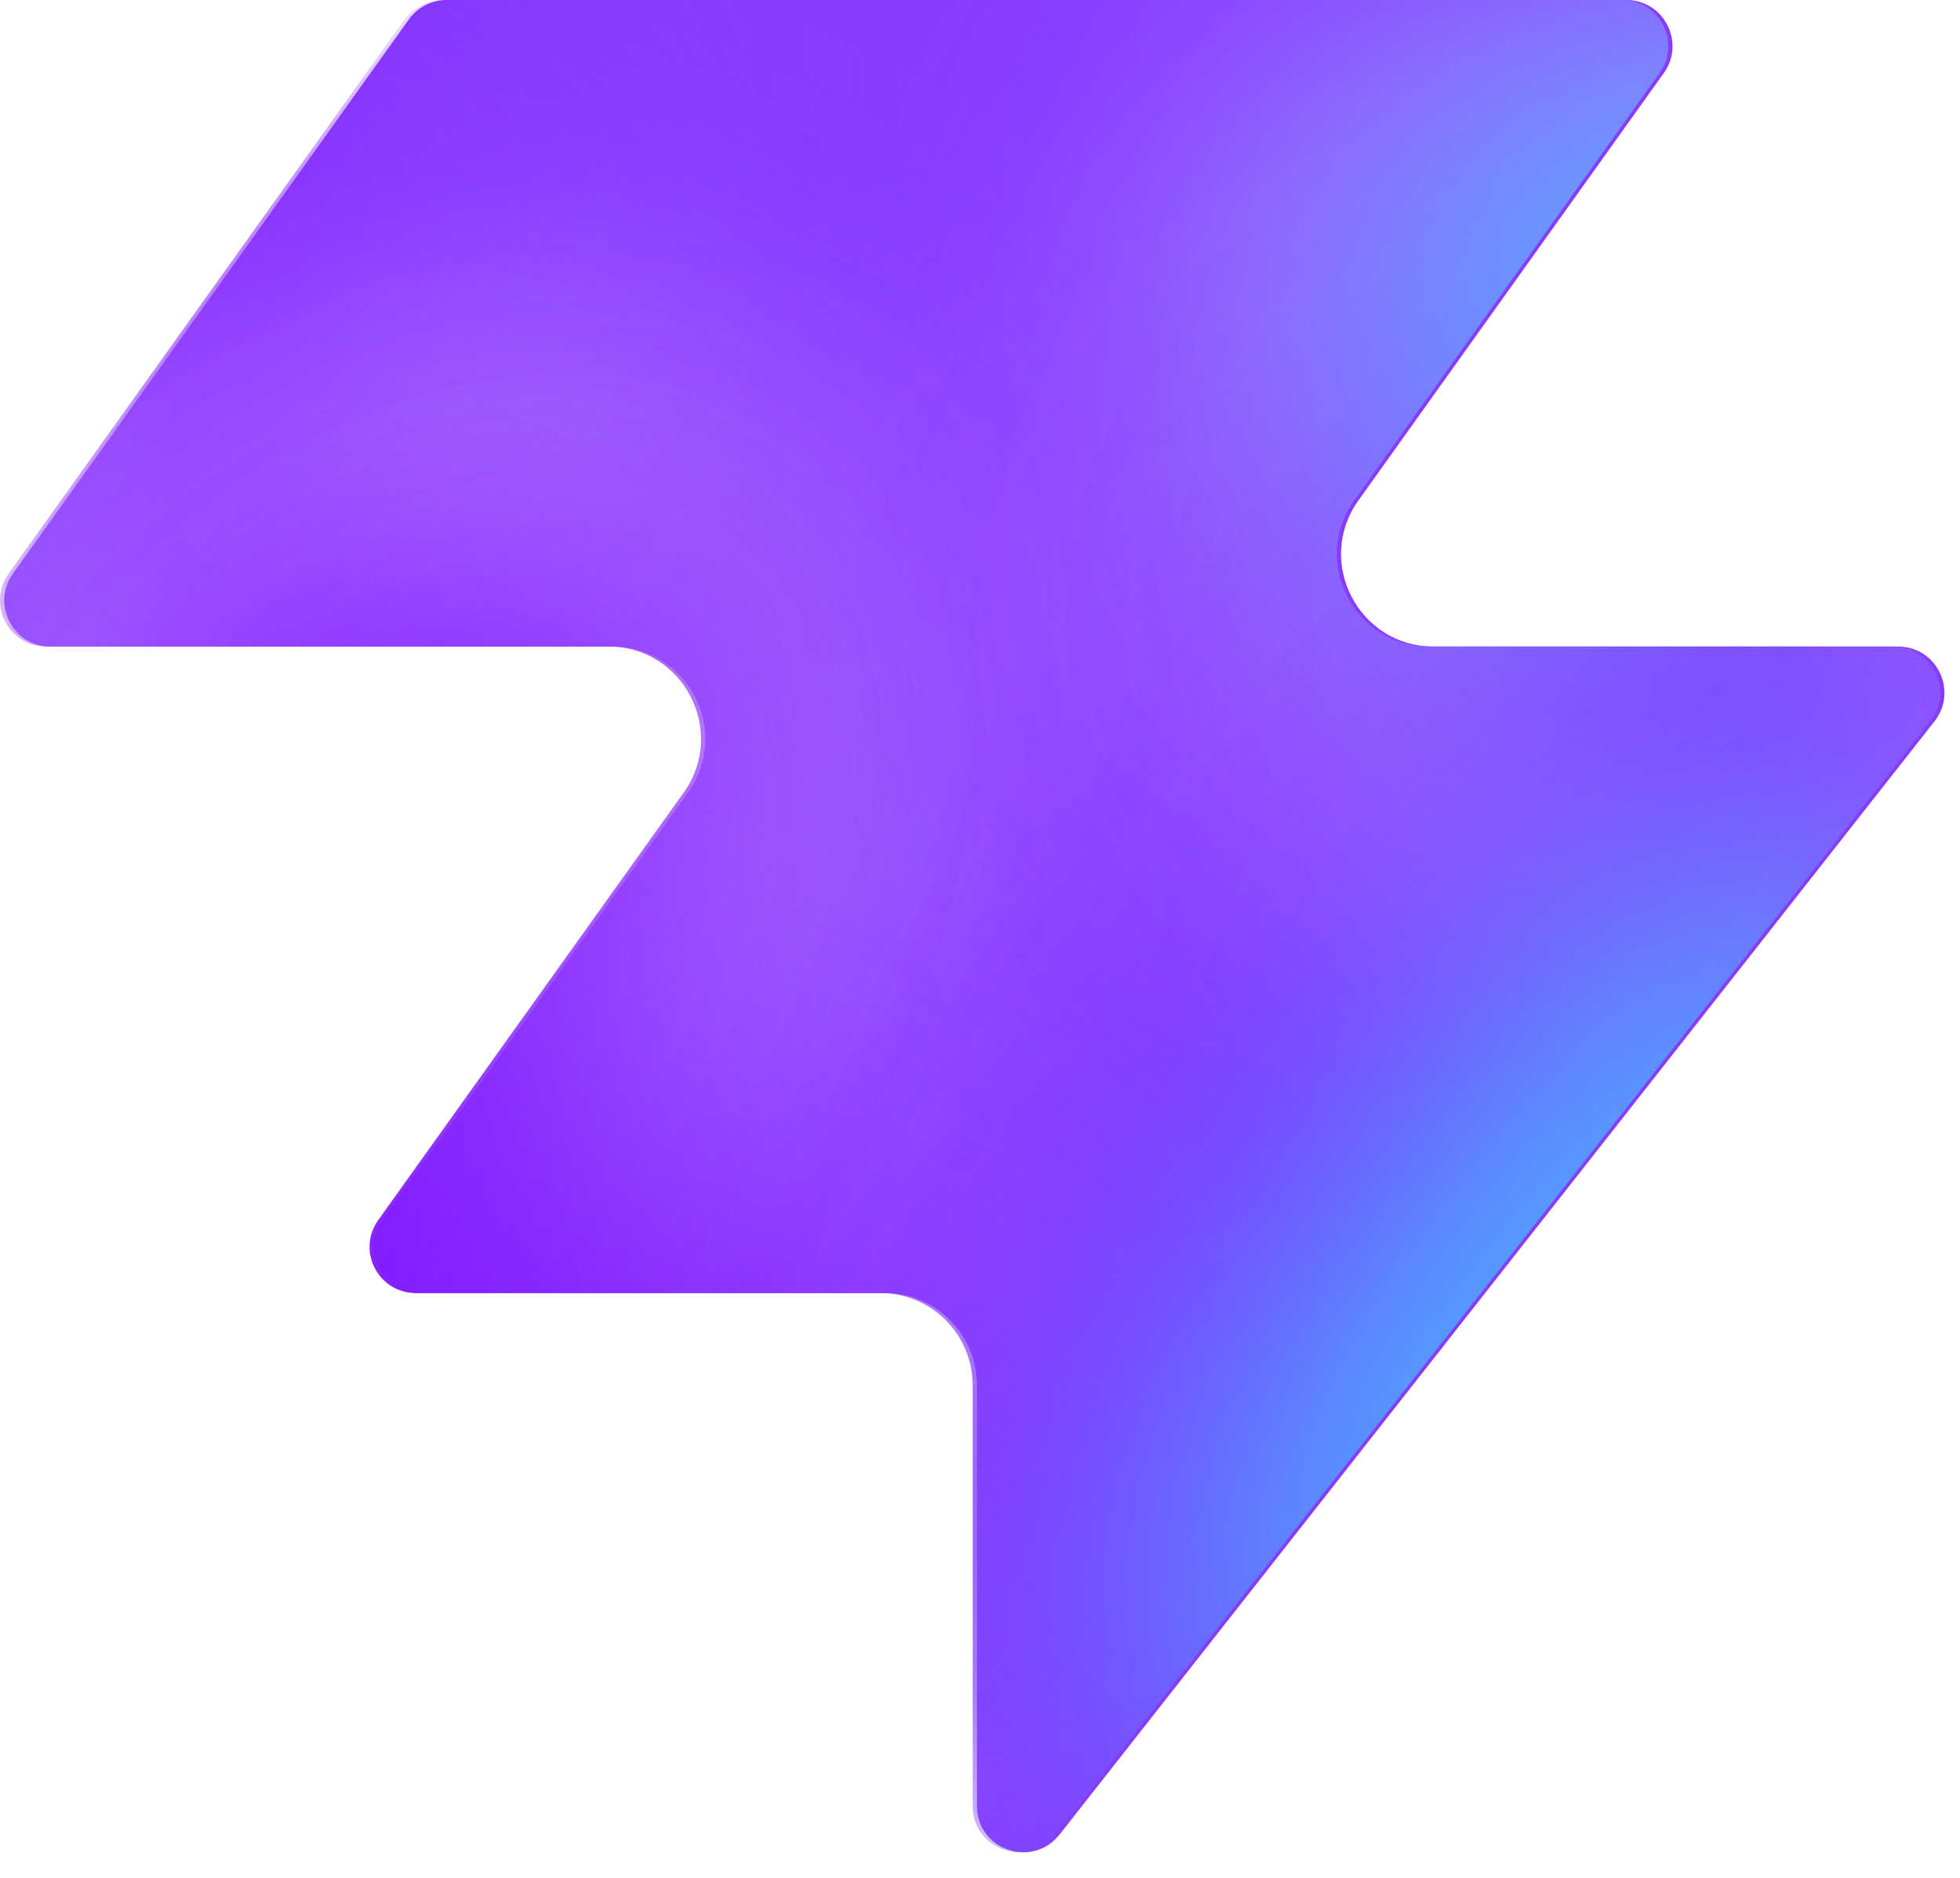
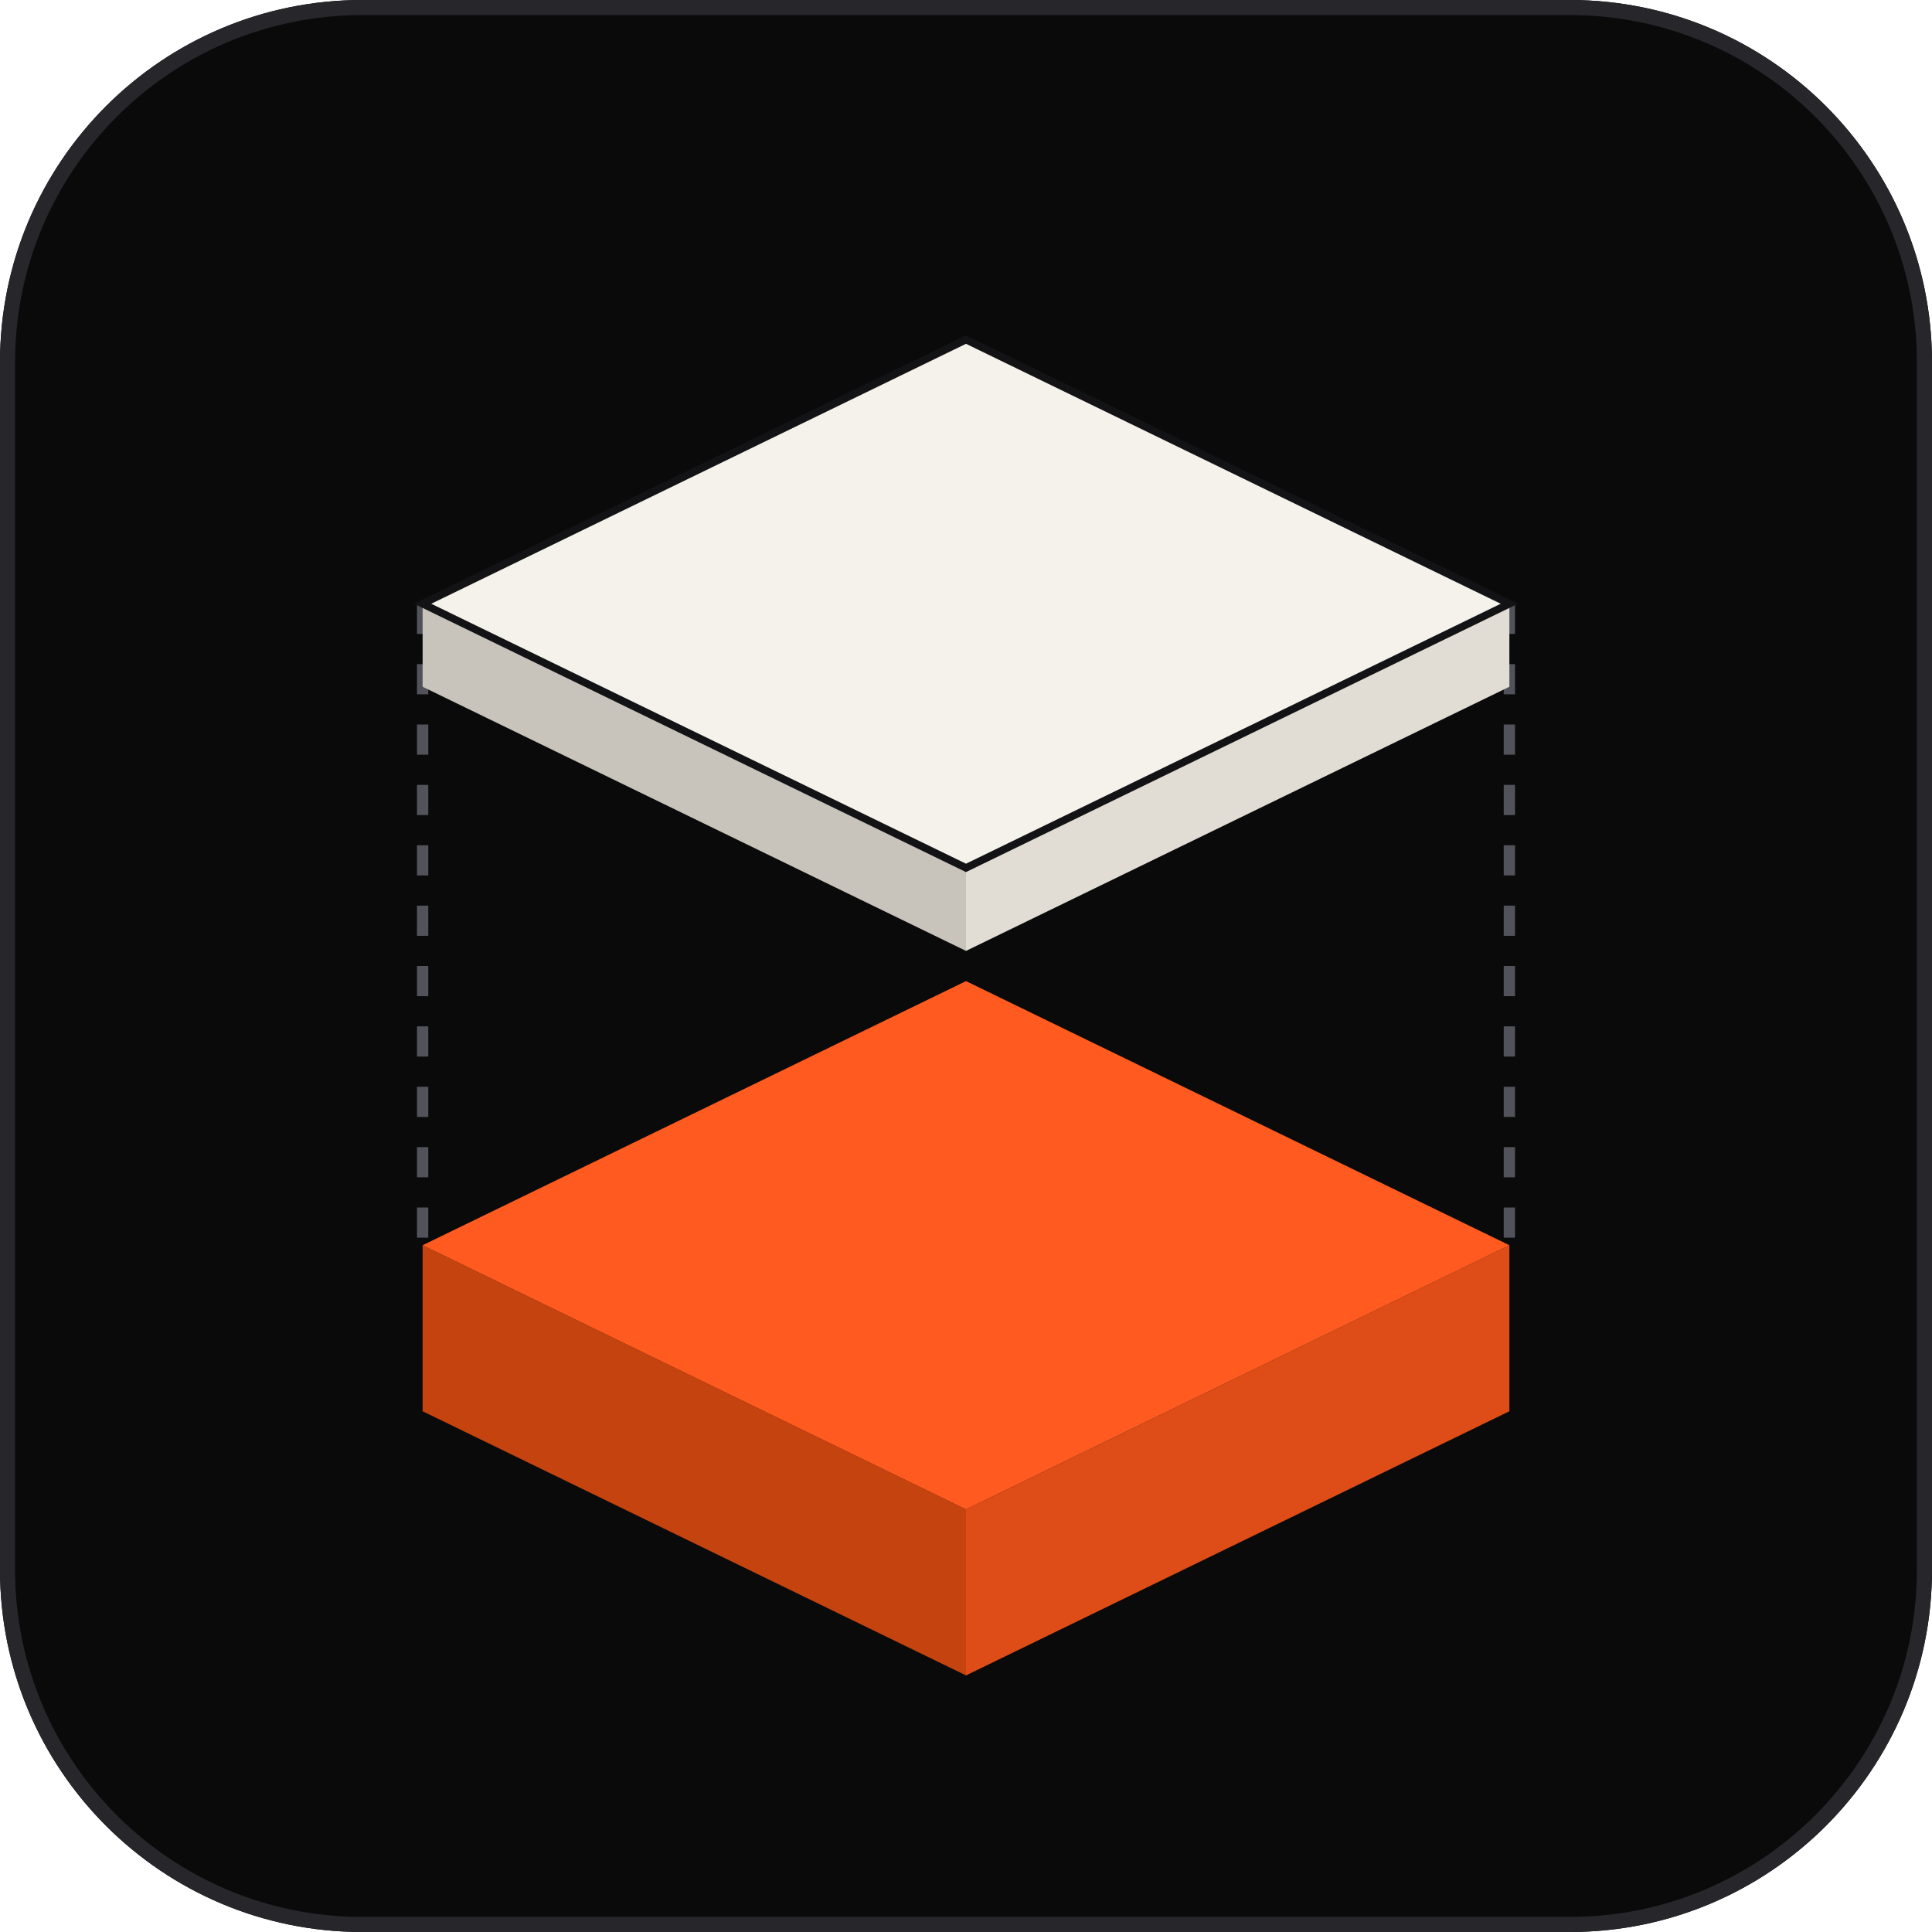
- <svg xmlns="http://www.w3.org/2000/svg" width="48" height="46" fill="none" viewBox="0 0 48 46">
-   <path fill="#863bff" d="M25.946 44.938c-.664.845-2.021.375-2.021-.698V33.937a2.26 2.26 0 0 0-2.262-2.262H10.287c-.92 0-1.456-1.04-.92-1.788l7.48-10.471c1.07-1.497 0-3.578-1.842-3.578H1.237c-.92 0-1.456-1.04-.92-1.788L10.013.474c.214-.297.556-.474.92-.474h28.894c.92 0 1.456 1.04.92 1.788l-7.48 10.471c-1.07 1.498 0 3.579 1.842 3.579h11.377c.943 0 1.473 1.088.89 1.83L25.947 44.94z" style="fill:#863bff;fill:color(display-p3 .525 .23 1);fill-opacity:1" />
-   <mask id="a" width="48" height="46" x="0" y="0" maskUnits="userSpaceOnUse" style="mask-type:alpha">
-     <path fill="#000" d="M25.842 44.938c-.664.844-2.021.375-2.021-.698V33.937a2.26 2.26 0 0 0-2.262-2.262H10.183c-.92 0-1.456-1.04-.92-1.788l7.48-10.471c1.07-1.498 0-3.579-1.842-3.579H1.133c-.92 0-1.456-1.04-.92-1.787L9.91.473c.214-.297.556-.474.92-.474h28.894c.92 0 1.456 1.04.92 1.788l-7.48 10.471c-1.07 1.498 0 3.578 1.842 3.578h11.377c.943 0 1.473 1.088.89 1.832L25.843 44.94z" style="fill:#000;fill-opacity:1" />
-   </mask>
-   <g mask="url(#a)">
-     <g filter="url(#b)">
-       <ellipse cx="5.508" cy="14.704" fill="#ede6ff" rx="5.508" ry="14.704" style="fill:#ede6ff;fill:color(display-p3 .927 .903 1);fill-opacity:1" transform="matrix(.00324 1 1 -.00324 -4.47 31.516)" />
-     </g>
-     <g filter="url(#c)">
-       <ellipse cx="10.399" cy="29.851" fill="#ede6ff" rx="10.399" ry="29.851" style="fill:#ede6ff;fill:color(display-p3 .927 .903 1);fill-opacity:1" transform="matrix(.00324 1 1 -.00324 -39.328 7.883)" />
-     </g>
-     <g filter="url(#d)">
-       <ellipse cx="5.508" cy="30.487" fill="#7e14ff" rx="5.508" ry="30.487" style="fill:#7e14ff;fill:color(display-p3 .492 .077 1);fill-opacity:1" transform="rotate(89.814 -25.913 -14.639)scale(1 -1)" />
-     </g>
-     <g filter="url(#e)">
-       <ellipse cx="5.508" cy="30.599" fill="#7e14ff" rx="5.508" ry="30.599" style="fill:#7e14ff;fill:color(display-p3 .492 .077 1);fill-opacity:1" transform="rotate(89.814 -32.644 -3.334)scale(1 -1)" />
-     </g>
-     <g filter="url(#f)">
-       <ellipse cx="5.508" cy="30.599" fill="#7e14ff" rx="5.508" ry="30.599" style="fill:#7e14ff;fill:color(display-p3 .492 .077 1);fill-opacity:1" transform="matrix(.00324 1 1 -.00324 -34.34 30.47)" />
-     </g>
-     <g filter="url(#g)">
-       <ellipse cx="14.072" cy="22.078" fill="#ede6ff" rx="14.072" ry="22.078" style="fill:#ede6ff;fill:color(display-p3 .927 .903 1);fill-opacity:1" transform="rotate(93.35 24.506 48.493)scale(-1 1)" />
-     </g>
-     <g filter="url(#h)">
-       <ellipse cx="3.47" cy="21.501" fill="#7e14ff" rx="3.47" ry="21.501" style="fill:#7e14ff;fill:color(display-p3 .492 .077 1);fill-opacity:1" transform="rotate(89.009 28.708 47.59)scale(-1 1)" />
-     </g>
-     <g filter="url(#i)">
-       <ellipse cx="3.47" cy="21.501" fill="#7e14ff" rx="3.47" ry="21.501" style="fill:#7e14ff;fill:color(display-p3 .492 .077 1);fill-opacity:1" transform="rotate(89.009 28.708 47.59)scale(-1 1)" />
-     </g>
-     <g filter="url(#j)">
-       <ellipse cx=".387" cy="8.972" fill="#7e14ff" rx="4.407" ry="29.108" style="fill:#7e14ff;fill:color(display-p3 .492 .077 1);fill-opacity:1" transform="rotate(39.51 .387 8.972)" />
-     </g>
-     <g filter="url(#k)">
-       <ellipse cx="47.523" cy="-6.092" fill="#7e14ff" rx="4.407" ry="29.108" style="fill:#7e14ff;fill:color(display-p3 .492 .077 1);fill-opacity:1" transform="rotate(37.892 47.523 -6.092)" />
-     </g>
-     <g filter="url(#l)">
-       <ellipse cx="41.412" cy="6.333" fill="#47bfff" rx="5.971" ry="9.665" style="fill:#47bfff;fill:color(display-p3 .28 .748 1);fill-opacity:1" transform="rotate(37.892 41.412 6.333)" />
-     </g>
-     <g filter="url(#m)">
-       <ellipse cx="-1.879" cy="38.332" fill="#7e14ff" rx="4.407" ry="29.108" style="fill:#7e14ff;fill:color(display-p3 .492 .077 1);fill-opacity:1" transform="rotate(37.892 -1.88 38.332)" />
-     </g>
-     <g filter="url(#n)">
-       <ellipse cx="-1.879" cy="38.332" fill="#7e14ff" rx="4.407" ry="29.108" style="fill:#7e14ff;fill:color(display-p3 .492 .077 1);fill-opacity:1" transform="rotate(37.892 -1.88 38.332)" />
-     </g>
-     <g filter="url(#o)">
-       <ellipse cx="35.651" cy="29.907" fill="#7e14ff" rx="4.407" ry="29.108" style="fill:#7e14ff;fill:color(display-p3 .492 .077 1);fill-opacity:1" transform="rotate(37.892 35.651 29.907)" />
-     </g>
-     <g filter="url(#p)">
-       <ellipse cx="38.418" cy="32.4" fill="#47bfff" rx="5.971" ry="15.297" style="fill:#47bfff;fill:color(display-p3 .28 .748 1);fill-opacity:1" transform="rotate(37.892 38.418 32.4)" />
-     </g>
-   </g>
-   <defs>
-     <filter id="b" width="60.045" height="41.654" x="-19.77" y="16.149" color-interpolation-filters="sRGB" filterUnits="userSpaceOnUse">
-       <feFlood flood-opacity="0" result="BackgroundImageFix" />
-       <feBlend in="SourceGraphic" in2="BackgroundImageFix" result="shape" />
-       <feGaussianBlur result="effect1_foregroundBlur_2002_17158" stdDeviation="7.659" />
-     </filter>
-     <filter id="c" width="90.34" height="51.437" x="-54.613" y="-7.533" color-interpolation-filters="sRGB" filterUnits="userSpaceOnUse">
-       <feFlood flood-opacity="0" result="BackgroundImageFix" />
-       <feBlend in="SourceGraphic" in2="BackgroundImageFix" result="shape" />
-       <feGaussianBlur result="effect1_foregroundBlur_2002_17158" stdDeviation="7.659" />
-     </filter>
-     <filter id="d" width="79.355" height="29.4" x="-49.64" y="2.03" color-interpolation-filters="sRGB" filterUnits="userSpaceOnUse">
-       <feFlood flood-opacity="0" result="BackgroundImageFix" />
-       <feBlend in="SourceGraphic" in2="BackgroundImageFix" result="shape" />
-       <feGaussianBlur result="effect1_foregroundBlur_2002_17158" stdDeviation="4.596" />
-     </filter>
-     <filter id="e" width="79.579" height="29.4" x="-45.045" y="20.029" color-interpolation-filters="sRGB" filterUnits="userSpaceOnUse">
-       <feFlood flood-opacity="0" result="BackgroundImageFix" />
-       <feBlend in="SourceGraphic" in2="BackgroundImageFix" result="shape" />
-       <feGaussianBlur result="effect1_foregroundBlur_2002_17158" stdDeviation="4.596" />
-     </filter>
-     <filter id="f" width="79.579" height="29.4" x="-43.513" y="21.178" color-interpolation-filters="sRGB" filterUnits="userSpaceOnUse">
-       <feFlood flood-opacity="0" result="BackgroundImageFix" />
-       <feBlend in="SourceGraphic" in2="BackgroundImageFix" result="shape" />
-       <feGaussianBlur result="effect1_foregroundBlur_2002_17158" stdDeviation="4.596" />
-     </filter>
-     <filter id="g" width="74.749" height="58.852" x="15.756" y="-17.901" color-interpolation-filters="sRGB" filterUnits="userSpaceOnUse">
-       <feFlood flood-opacity="0" result="BackgroundImageFix" />
-       <feBlend in="SourceGraphic" in2="BackgroundImageFix" result="shape" />
-       <feGaussianBlur result="effect1_foregroundBlur_2002_17158" stdDeviation="7.659" />
-     </filter>
-     <filter id="h" width="61.377" height="25.362" x="23.548" y="2.284" color-interpolation-filters="sRGB" filterUnits="userSpaceOnUse">
-       <feFlood flood-opacity="0" result="BackgroundImageFix" />
-       <feBlend in="SourceGraphic" in2="BackgroundImageFix" result="shape" />
-       <feGaussianBlur result="effect1_foregroundBlur_2002_17158" stdDeviation="4.596" />
-     </filter>
-     <filter id="i" width="61.377" height="25.362" x="23.548" y="2.284" color-interpolation-filters="sRGB" filterUnits="userSpaceOnUse">
-       <feFlood flood-opacity="0" result="BackgroundImageFix" />
-       <feBlend in="SourceGraphic" in2="BackgroundImageFix" result="shape" />
-       <feGaussianBlur result="effect1_foregroundBlur_2002_17158" stdDeviation="4.596" />
-     </filter>
-     <filter id="j" width="56.045" height="63.649" x="-27.636" y="-22.853" color-interpolation-filters="sRGB" filterUnits="userSpaceOnUse">
-       <feFlood flood-opacity="0" result="BackgroundImageFix" />
-       <feBlend in="SourceGraphic" in2="BackgroundImageFix" result="shape" />
-       <feGaussianBlur result="effect1_foregroundBlur_2002_17158" stdDeviation="4.596" />
-     </filter>
-     <filter id="k" width="54.814" height="64.646" x="20.116" y="-38.415" color-interpolation-filters="sRGB" filterUnits="userSpaceOnUse">
-       <feFlood flood-opacity="0" result="BackgroundImageFix" />
-       <feBlend in="SourceGraphic" in2="BackgroundImageFix" result="shape" />
-       <feGaussianBlur result="effect1_foregroundBlur_2002_17158" stdDeviation="4.596" />
-     </filter>
-     <filter id="l" width="33.541" height="35.313" x="24.641" y="-11.323" color-interpolation-filters="sRGB" filterUnits="userSpaceOnUse">
-       <feFlood flood-opacity="0" result="BackgroundImageFix" />
-       <feBlend in="SourceGraphic" in2="BackgroundImageFix" result="shape" />
-       <feGaussianBlur result="effect1_foregroundBlur_2002_17158" stdDeviation="4.596" />
-     </filter>
-     <filter id="m" width="54.814" height="64.646" x="-29.286" y="6.009" color-interpolation-filters="sRGB" filterUnits="userSpaceOnUse">
-       <feFlood flood-opacity="0" result="BackgroundImageFix" />
-       <feBlend in="SourceGraphic" in2="BackgroundImageFix" result="shape" />
-       <feGaussianBlur result="effect1_foregroundBlur_2002_17158" stdDeviation="4.596" />
-     </filter>
-     <filter id="n" width="54.814" height="64.646" x="-29.286" y="6.009" color-interpolation-filters="sRGB" filterUnits="userSpaceOnUse">
-       <feFlood flood-opacity="0" result="BackgroundImageFix" />
-       <feBlend in="SourceGraphic" in2="BackgroundImageFix" result="shape" />
-       <feGaussianBlur result="effect1_foregroundBlur_2002_17158" stdDeviation="4.596" />
-     </filter>
-     <filter id="o" width="54.814" height="64.646" x="8.244" y="-2.416" color-interpolation-filters="sRGB" filterUnits="userSpaceOnUse">
-       <feFlood flood-opacity="0" result="BackgroundImageFix" />
-       <feBlend in="SourceGraphic" in2="BackgroundImageFix" result="shape" />
-       <feGaussianBlur result="effect1_foregroundBlur_2002_17158" stdDeviation="4.596" />
-     </filter>
-     <filter id="p" width="39.409" height="43.623" x="18.713" y="10.588" color-interpolation-filters="sRGB" filterUnits="userSpaceOnUse">
-       <feFlood flood-opacity="0" result="BackgroundImageFix" />
-       <feBlend in="SourceGraphic" in2="BackgroundImageFix" result="shape" />
-       <feGaussianBlur result="effect1_foregroundBlur_2002_17158" stdDeviation="4.596" />
-     </filter>
-   </defs>
+ <svg xmlns="http://www.w3.org/2000/svg" viewBox="0 0 512 512" width="100%" height="100%">
+   <rect width="512" height="512" rx="96" fill="#0A0A0B" />
+   <rect x="2" y="2" width="508" height="508" rx="94" fill="none" stroke="#26262B" stroke-width="4" />
+   <line x1="112" y1="160" x2="112" y2="330" stroke="#52525A" stroke-width="3" stroke-dasharray="8 8" />
+   <line x1="400" y1="160" x2="400" y2="330" stroke="#52525A" stroke-width="3" stroke-dasharray="8 8" />
+   <polygon points="112,330 256,400 256,444 112,374" fill="#C4430F" />
+   <polygon points="256,400 400,330 400,374 256,444" fill="#DE4D18" />
+   <polygon points="256,260 400,330 256,400 112,330" fill="#FF5A1F" />
+   <polygon points="112,160 256,230 256,252 112,182" fill="#C8C4BB" />
+   <polygon points="256,230 400,160 400,182 256,252" fill="#E2DDD4" />
+   <polygon points="256,90 400,160 256,230 112,160" fill="#F5F2EB" stroke="#131316" stroke-width="2" />
</svg>
